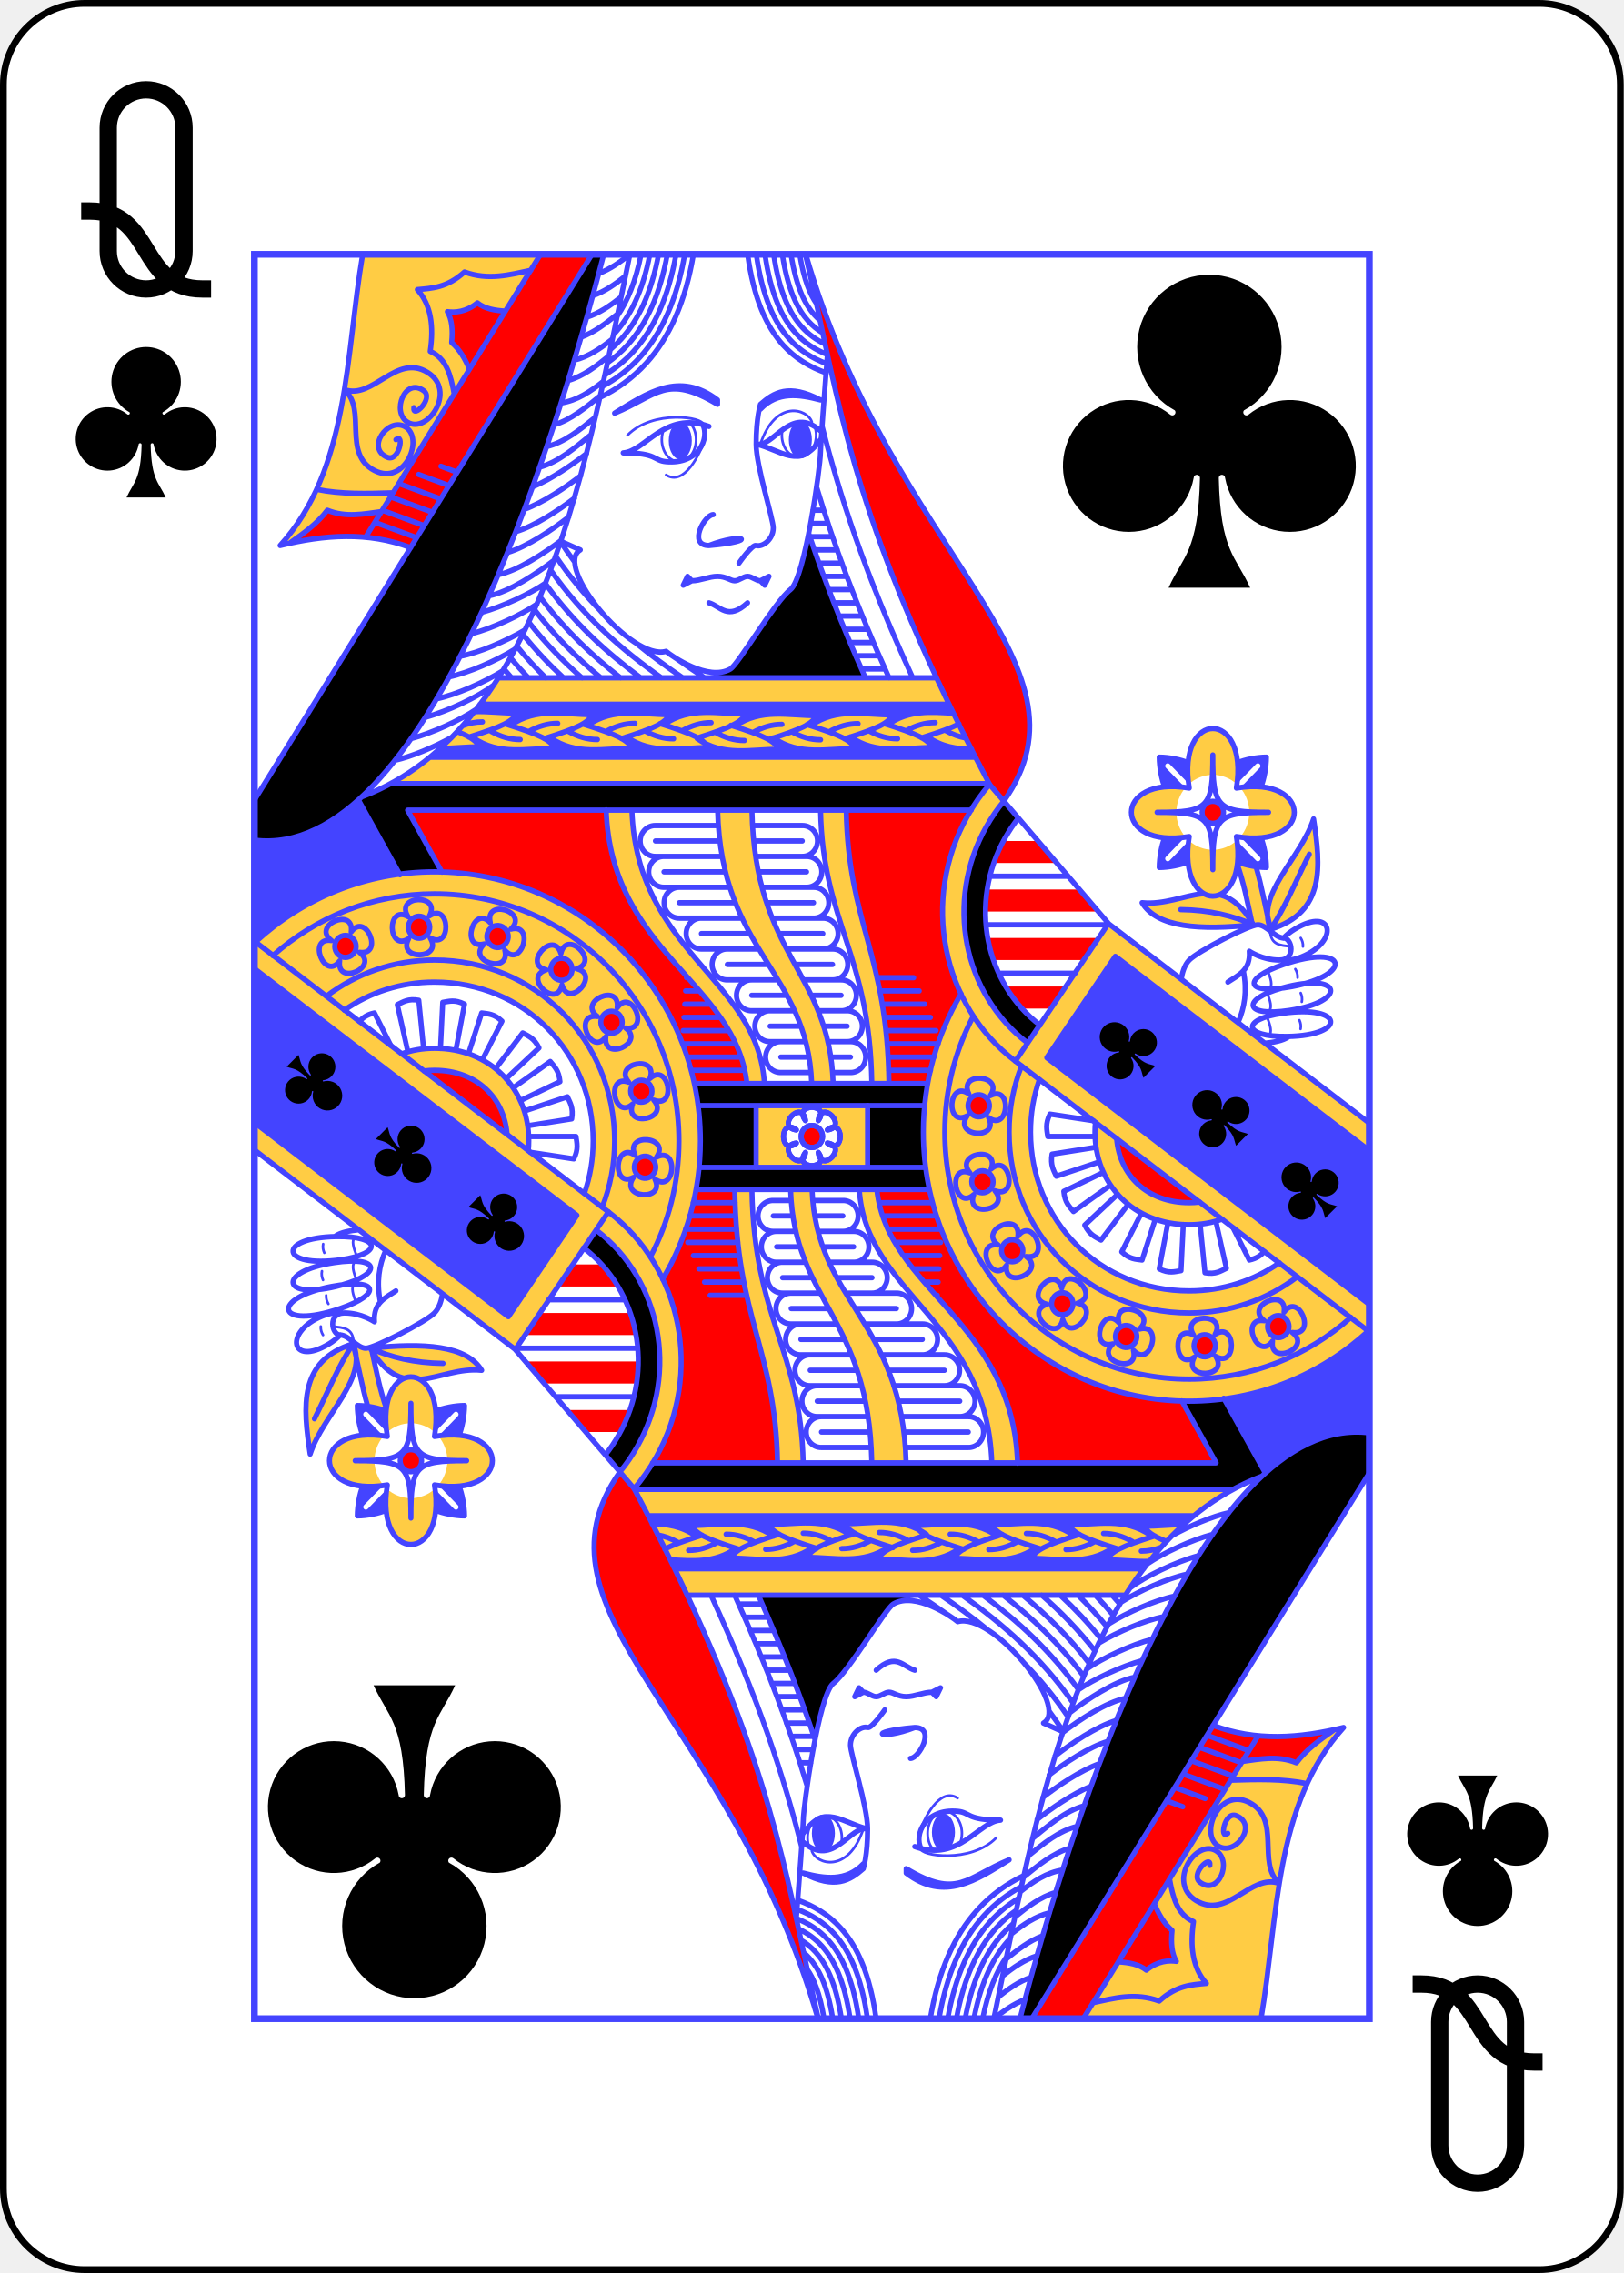
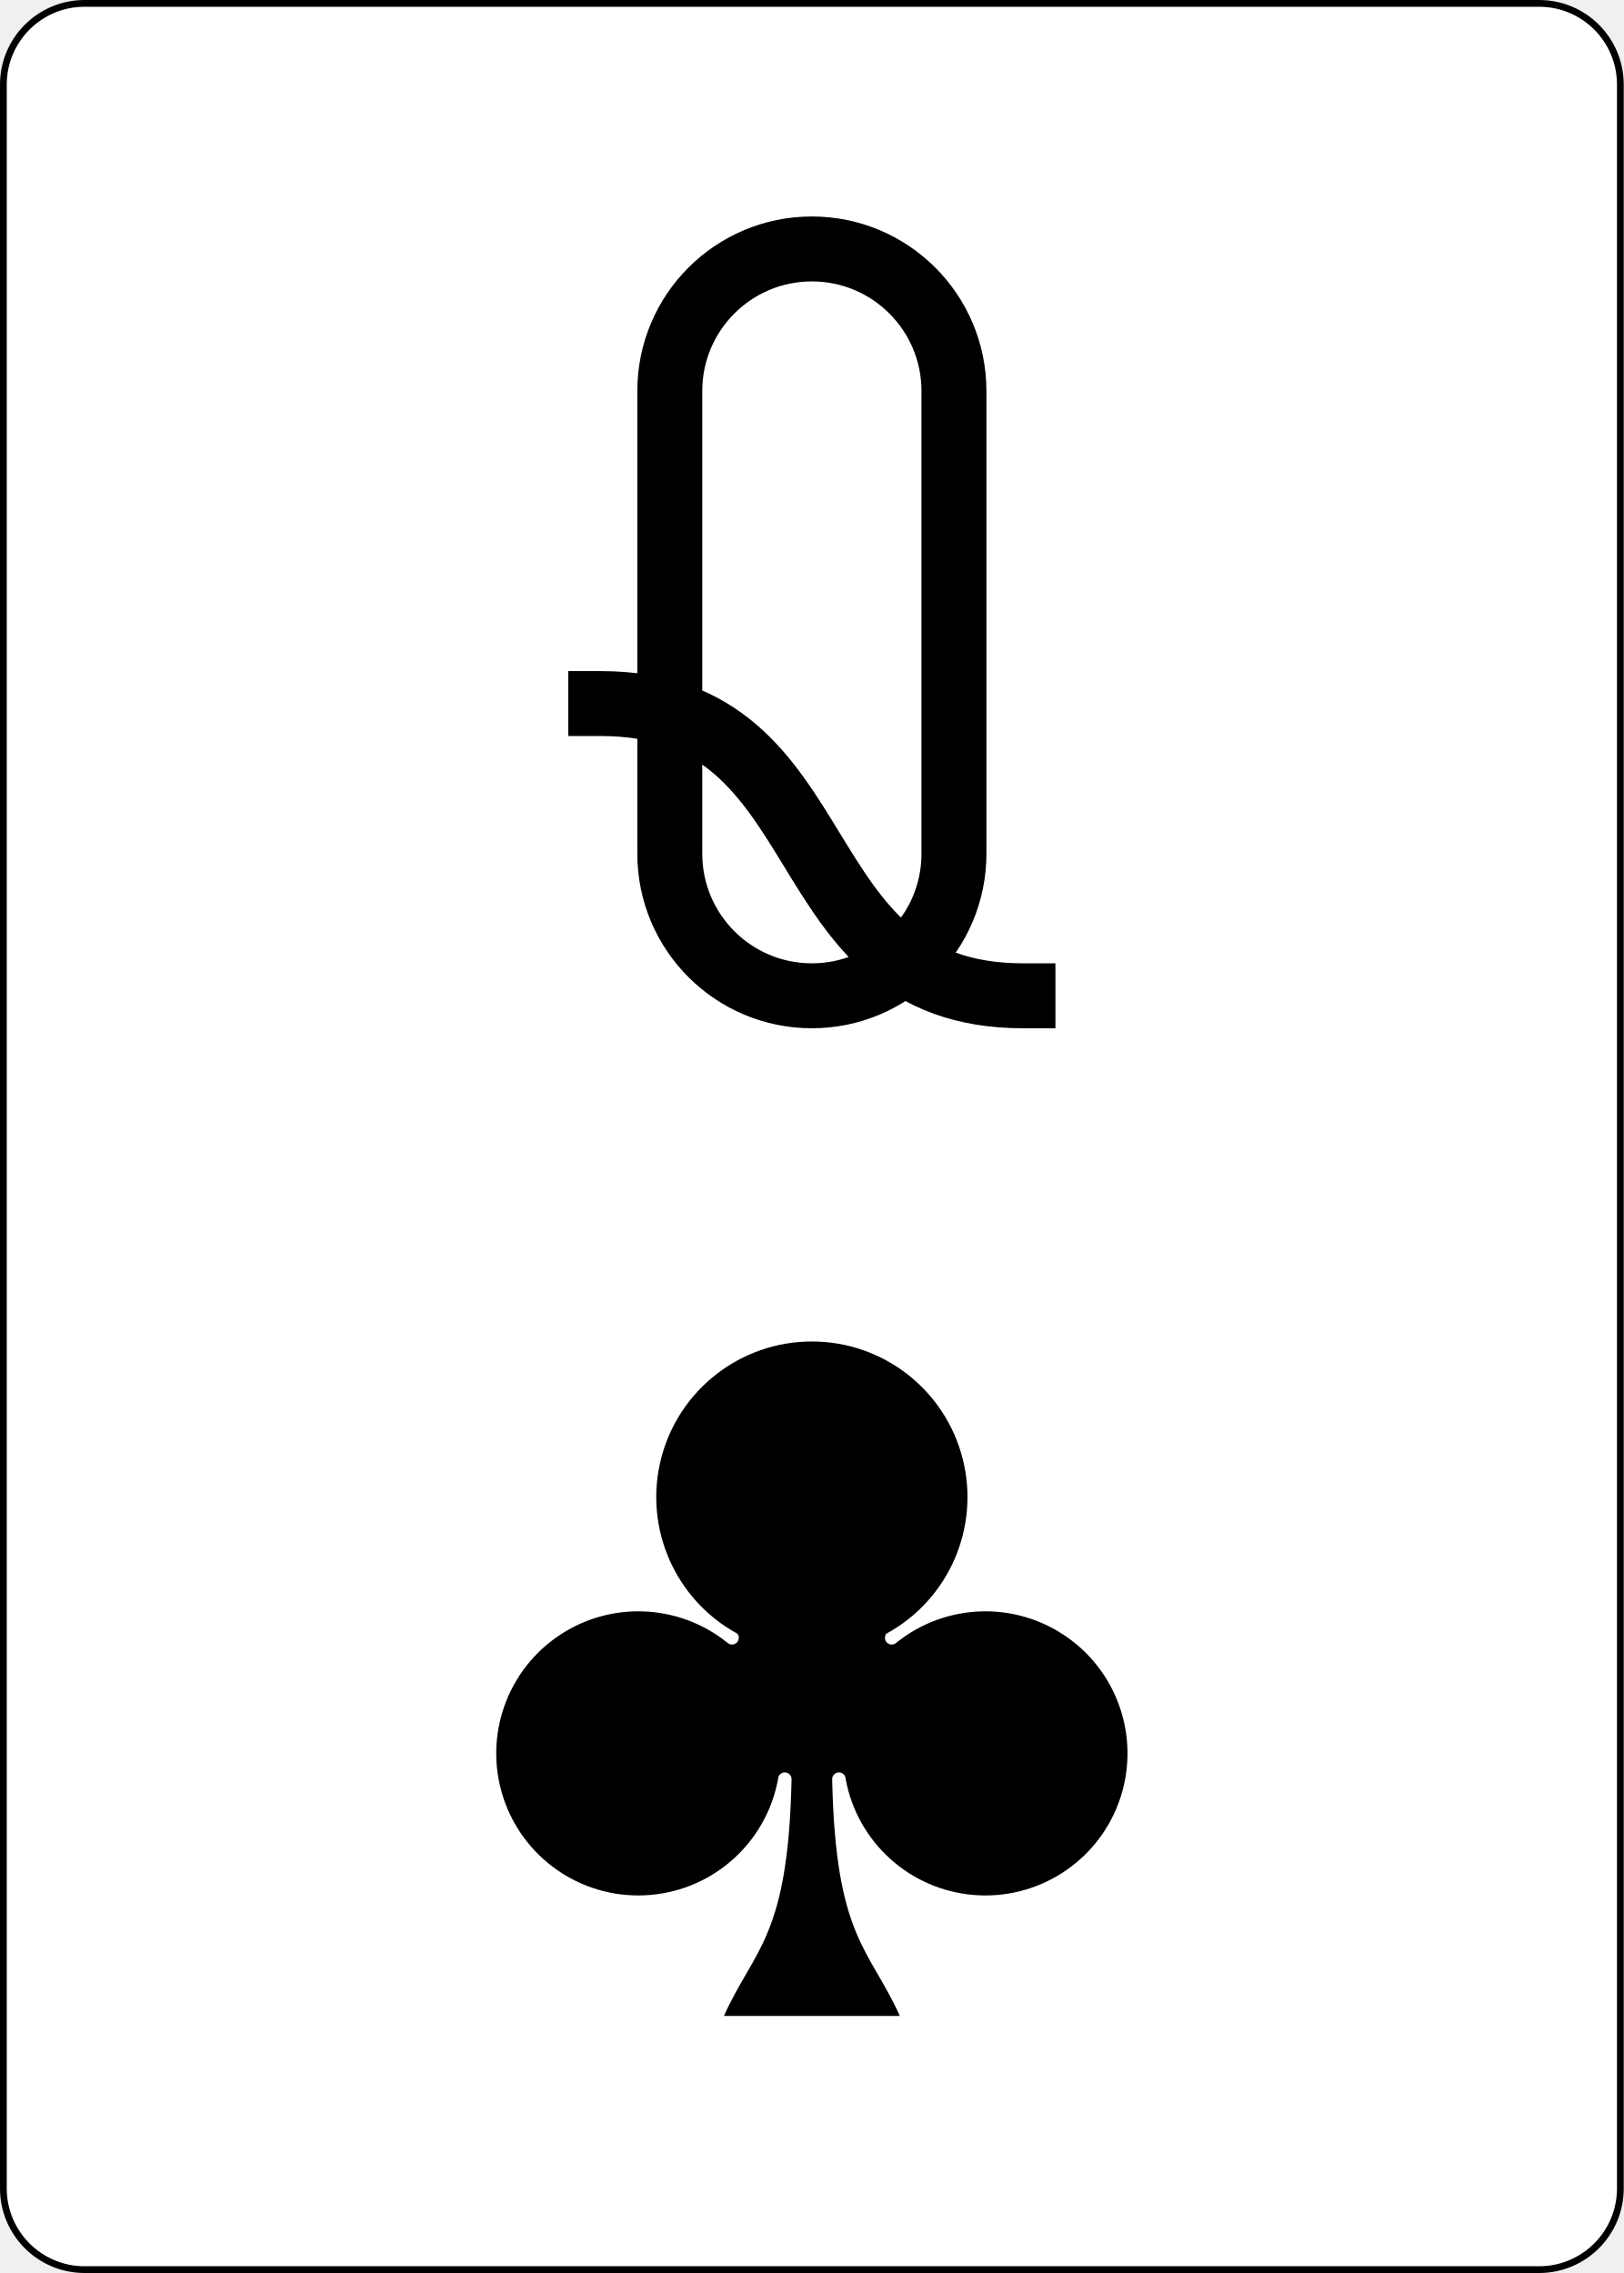
- <svg xmlns="http://www.w3.org/2000/svg" xmlns:xlink="http://www.w3.org/1999/xlink" width="2.5in" height="3.5in" viewBox="-120 -168 240 336" preserveAspectRatio="none" class="card" face="QC">
-   <defs>
-     <rect id="CQX" width="164.8" height="260.8" x="-82.4" y="-130.4" />
-   </defs>
-   <symbol id="CQ" viewBox="-500 -500 1000 1000" preserveAspectRatio="xMinYMid">
+ <svg xmlns="http://www.w3.org/2000/svg" xmlns:xlink="http://www.w3.org/1999/xlink" class="card" face="QC" height="3.5in" preserveAspectRatio="none" viewBox="-120 -168 240 336" width="2.5in">
+   <symbol id="SCQ" viewBox="-600 -600 1200 1200" preserveAspectRatio="xMinYMid">
+     <path d="M30 150C35 385 85 400 130 500L-130 500C-85 400 -35 385 -30 150A10 10 0 0 0 -50 150A210 210 0 1 1 -124 -51A10 10 0 0 0 -110 -65A230 230 0 1 1 110 -65A10 10 0 0 0 124 -51A210 210 0 1 1 50 150A10 10 0 0 0 30 150Z" fill="black" />
+   </symbol>
+   <symbol id="VCQ" viewBox="-500 -500 1000 1000" preserveAspectRatio="xMinYMid">
    <path d="M-260 100C40 100 -40 460 260 460M-175 0L-175 -285A175 175 0 0 1 175 -285L175 285A175 175 0 0 1 -175 285Z" stroke="black" stroke-width="80" stroke-linecap="square" stroke-miterlimit="1.5" fill="none" />
  </symbol>
-   <symbol id="C" viewBox="-600 -600 1200 1200" preserveAspectRatio="xMinYMid">
-     <path d="M30 150C35 385 85 400 130 500L-130 500C-85 400 -35 385 -30 150A10 10 0 0 0 -50 150A210 210 0 1 1 -124 -51A10 10 0 0 0 -110 -65A230 230 0 1 1 110 -65A10 10 0 0 0 124 -51A210 210 0 1 1 50 150A10 10 0 0 0 30 150Z" fill="black" />
-   </symbol>
-   <symbol id="CQ1" preserveAspectRatio="none" viewBox="0 0 1300 2000">
-     <path fill="#FC4" d="M126.244,0C106.112,115.728 110.677,243.292 30,330c33.589,-7.979 66.994,-12.36 99.984,-9.607L333.643,0Zm668.941,480 -510.762,0.117c-33.066,50.77 -73.708,92.457 -125.197,119.68l697.926,0.793C833.69,557.412 813.172,517.224 795.186,480ZM1117.5,537.5c-16.937,0 -33.872,21.077 -28.146,63.227A42.5,42.5 0 0 1 1117.5,590a42.5,42.5 0 0 1 28.148,10.711C1151.368,558.572 1134.435,537.5 1117.5,537.5Zm-260.098,63.127c-9.57,10.815 -18.211,22.757 -25.723,35.768 -37.37,64.728 -37.814,140.449 -7.797,202.08C796.019,884.234 780,937.777 780,995c3e-5,168.447 138.792,305 310,305 80.432,0 153.709,-30.138 208.803,-79.562l-0.691,-0.516 1.889,-2.541v-27.119L923.949,910.625 1003.975,795.947 1300,1015.93V984.779L996.059,758.736 890.791,909.496l-0.447,-0.477 10.658,-15.369c-74.41,-55.386 -96.537,-160.121 -47.672,-244.758 6.038,-10.457 12.883,-20.128 20.404,-28.98zm213.152,2.594c-68.783,-0.54 -63.724,68.144 15.172,57.426A42.5,42.5 0 0 1 1075,632.5a42.5,42.5 0 0 1 10.711,-28.148c-5.397,-0.733 -10.45,-1.094 -15.156,-1.131zm93.891,0c-4.71,0.037 -9.769,0.399 -15.172,1.133A42.5,42.5 0 0 1 1160,632.5a42.5,42.5 0 0 1 -10.711,28.148c78.881,10.706 83.934,-57.967 15.156,-57.428zm-754.277,26.498c5.633,161.815 151.47,195.793 164.084,310.258l20.432,-0.012C587.116,821.021 445.849,791.571 440.176,630.1Zm129.957,0.389c4.041,161.399 104.663,181.69 109.682,309.838l25.025,-0.002C670.491,811.959 583.501,796.177 580.102,630.115Zm119.986,0.182c2.786,128.345 57.357,162.203 59.805,309.395h20.014C737.89,792.492 692.413,758.634 690.092,630.289ZM1235,640c-13.07,39.21 -55.139,75.15 -53.707,109.752 -4.371,-18.951 -8.081,-37.984 -13.525,-55.889l-21.678,-2.061c7.35,20 11.636,41.876 16.582,63.76L1185,765c63.58,-18.951 58.442,-71.175 50,-125zm-89.353,24.273A42.5,42.5 0 0 1 1117.5,675 42.5,42.5 0 0 1 1089.352,664.289c-4.562,33.611 5.292,53.803 18.059,60.605l-1.682,-0.105c-21.832,2.077 -44.951,12.789 -70.728,10.211 17.417,28.272 67.468,31.437 130,25 -12.934,-21.018 -25.869,-30.534 -39.141,-33.959l-0.639,-0.039c13.883,-5.479 25.272,-26.052 20.426,-61.729zM914.785,935.062 1194.93,1143.311C1165.324,1163.298 1129.666,1175 1090,1175c-105.024,0 -185,-80.047 -185,-180 -10e-6,-21.157 3.583,-40.965 10.252,-59.441zm-259.408,29.967 -137.863,0.031C519.107,978.173 520,991.484 520,1005c0,9.856 -0.475,19.602 -1.41,29.609L654.967,1035l0.016,-2.699c-6.289,2.156 -15.595,-0.074 -15.582,-6.711 -7.07,7.097 -22.088,-7.92 -14.99,-14.99 -10.018,0.019 -10.018,-21.218 0,-21.199 -7.097,-7.07 7.92,-22.088 14.99,-14.99 -0.013,-6.768 9.675,-8.967 15.961,-6.59zm325.168,18.986C980.183,987.568 980,991.224 980,995c0,58.883 44.645,105 110,105 13.872,0 26.585,-2.22 38.178,-6.295z" />
-   </symbol>
-   <symbol id="CQ2" preserveAspectRatio="none" viewBox="0 0 1300 2000">
-     <path fill="red" d="M333.65,0l-201,316.523 15.656,-25.008C127.456,294.209 106.739,298.59 85,290 73.403,305.062 57.688,315.967 42.553,326.918 72.359,320.998 101.338,318.041 130.033,320.705l0.182,-0.289c17.627,1.978 34.916,5.695 51.924,12.107L393.639,0Zm308.795,0c34.353,141.479 46.363,258.031 152.867,480 17.86,37.224 38.378,77.411 62.105,121.18l16.316,18.732C988.885,461.534 744.765,342.299 642.922,0ZM260,55c-13.228,10.599 -26.504,11.206 -35,10 5.287,8.604 6.504,20.651 5,35 9.783,8.146 15.717,18.856 20.777,30.15L292.672,64.387C280.597,63.628 268.991,61.928 260,55Zm857.5,565a12.5,12.5 0 0 0 -12.5,12.5 12.5,12.5 0 0 0 12.5,12.5 12.5,12.5 0 0 0 12.5,-12.5 12.5,12.5 0 0 0 -12.5,-12.5zm-707.178,9.859 -231.312,0.189 39.631,70.182c144.491,3.719 264.401,105.003 294.227,239.416l61.385,0.33C561.638,825.512 415.801,791.534 410.322,629.859Zm425.504,0.021 -145.889,0.264c2.476,128.49 47.953,162.348 50.021,309.697l44.734,0.055c7.158,-36.616 20.549,-70.856 39.242,-101.479 -30.081,-61.535 -29.635,-137.281 7.744,-202.023 1.295,-2.242 2.623,-4.454 4.146,-6.514zM873.631,665 861.963,690h74.246l-22.627,-25zm-19.092,55 -2.121,25h131.875l-21.92,-25zm0.707,55 7.07,25h103.945l18.031,-25zm20.859,55 19.092,25h33.941l17.678,-25zm-31.459,122.686a12.5,12.5 0 0 0 -12.555,11.521 12.5,12.5 0 0 0 11.482,13.439 12.5,12.5 0 0 0 13.439,-11.484 12.5,12.5 0 0 0 -11.482,-13.439 12.5,12.5 0 0 0 -0.885,-0.037zM650,987.5A12.5,12.5 0 0 0 637.5,1000 12.5,12.5 0 0 0 650,1012.5 12.5,12.5 0 0 0 662.5,1000 12.5,12.5 0 0 0 650,987.5Zm355.303,14.949c3.417,41.512 35.468,72.551 84.697,72.551 4.177,0 8.193,-0.245 12.059,-0.723zm-156.135,36.377a12.5,12.5 0 0 0 -2.488,0.193 12.5,12.5 0 0 0 -10.094,14.512 12.5,12.5 0 0 0 14.512,10.094 12.5,12.5 0 0 0 10.094,-14.512 12.5,12.5 0 0 0 -12.023,-10.287zm34.365,78.182a12.5,12.5 0 0 0 -4.863,1.008 12.5,12.5 0 0 0 -6.572,16.41 12.5,12.5 0 0 0 16.41,6.574 12.5,12.5 0 0 0 6.572,-16.41 12.5,12.5 0 0 0 -11.547,-7.582zm58.17,60.033a12.5,12.5 0 0 0 -8.887,3.975 12.5,12.5 0 0 0 0.621,17.666 12.5,12.5 0 0 0 17.666,-0.621 12.5,12.5 0 0 0 -0.621,-17.666 12.5,12.5 0 0 0 -8.779,-3.353zm252.178,25.92a12.5,12.5 0 0 0 -4.869,0.975 12.5,12.5 0 0 0 -6.682,16.367 12.5,12.5 0 0 0 16.367,6.682 12.5,12.5 0 0 0 6.68,-16.367 12.5,12.5 0 0 0 -11.496,-7.656zm-177.215,11.217a12.5,12.5 0 0 0 -12.213,8.932 12.5,12.5 0 0 0 8.414,15.547 12.5,12.5 0 0 0 15.547,-8.414 12.5,12.5 0 0 0 -8.414,-15.547 12.5,12.5 0 0 0 -3.334,-0.518zm90.916,10.539a12.5,12.5 0 0 0 -12.078,12.908 12.5,12.5 0 0 0 12.908,12.078 12.5,12.5 0 0 0 12.078,-12.908 12.5,12.5 0 0 0 -12.908,-12.078z" />
-   </symbol>
-   <symbol id="CQ3" preserveAspectRatio="none" viewBox="0 0 1300 2000">
-     <path fill="#44F" d="M636.568,188.838A13.432,21.162 0 0 0 623.135,210 13.432,21.162 0 0 0 636.568,231.162 13.432,21.162 0 0 0 650,210 13.432,21.162 0 0 0 636.568,188.838Zm-140,1.209a13.432,21.162 0 0 0 -13.434,21.162 13.432,21.162 0 0 0 13.434,21.162A13.432,21.162 0 0 0 510,211.209 13.432,21.162 0 0 0 496.568,190.047ZM263.244,509.838c-3.327,4.334 -6.738,8.583 -10.23,12.75l3.877,-4.211c2.037,-0.069 4.076,-0.093 6.117,-0.084 1.932,0.009 3.867,0.053 5.803,0.113 0.733,0.023 1.468,0.057 2.201,0.086 1.135,0.044 2.27,0.087 3.406,0.143 3.839,0.188 7.682,0.421 11.523,0.648 0.697,0.041 1.393,0.081 2.09,0.121 1.316,0.075 2.631,0.142 3.947,0.209 0.766,0.039 1.533,0.079 2.299,0.113 1.255,0.057 2.51,0.098 3.764,0.139 0.775,0.025 1.55,0.058 2.324,0.076 0.202,0.005 0.404,0.008 0.605,0.012 1.666,0.034 3.331,0.054 4.994,0.045 -0.136,0.291 -0.278,0.577 -0.43,0.861 -0.151,0.284 -0.31,0.564 -0.477,0.842 -0.047,0.079 -0.102,0.156 -0.15,0.234 -0.295,0.474 -0.609,0.941 -0.957,1.4 -10e-4,0.002 -0.002,0.004 -0.004,0.006 -0.202,0.266 -0.413,0.529 -0.635,0.791 -0.002,0.003 -0.004,0.005 -0.006,0.008 -0.221,0.261 -0.452,0.522 -0.693,0.779l-0.008,0.008c-0.242,0.258 -0.494,0.513 -0.758,0.768 -0.003,0.003 -0.006,0.007 -0.01,0.01 -0.263,0.254 -0.538,0.506 -0.824,0.758 -0.58,0.51 -1.208,1.015 -1.891,1.52 -0.682,0.504 -1.42,1.007 -2.215,1.51 -0.791,0.501 -1.641,1.002 -2.553,1.506 -0.004,0.002 -0.007,0.005 -0.012,0.008 -0.917,0.507 -1.899,1.016 -2.949,1.531 -1.044,0.512 -2.157,1.031 -3.342,1.557 -0.008,0.003 -0.014,0.008 -0.021,0.012 -5.964,2.643 -13.783,5.481 -24.08,8.812 -4.118,1.332 -8.636,2.745 -13.59,4.254 6.552,3.588 9.914,7.016 11.84,11.121 -3.626,-0.02 -7.258,0.075 -10.895,0.23 -10.908,0.466 -21.849,1.468 -32.73,1.477l11.787,-12.803c-7.981,7.882 -16.348,15.379 -25.139,22.447l635.588,0.326c-1.639,-3.08 -3.222,-6.101 -4.824,-9.143 -0.149,-2.2e-4 -0.298,-0.007 -0.447,-0.008 -0.923,-0.004 -1.847,-0.01 -2.77,-0.029 -0.008,-1.8e-4 -0.017,1.9e-4 -0.025,0 -0.083,-0.002 -0.167,-0.008 -0.25,-0.01 -0.99,-0.023 -1.978,-0.054 -2.967,-0.098 -0.007,-3.1e-4 -0.014,3.2e-4 -0.021,0 -0.181,-0.008 -0.361,-0.023 -0.541,-0.031 -0.849,-0.041 -1.697,-0.086 -2.545,-0.145 -14.05,-0.963 -27.956,-4.376 -41.523,-13.574l0.713,0.193c-0.313,-0.211 -0.627,-0.404 -0.939,-0.621 -2.219,0.209 -4.308,0.837 -6.473,1.496 6.554,3.588 9.906,7.015 11.832,11.121 -31.867,-0.177 -64.258,8.599 -94.926,-12.055 -2.161,0.675 -4.421,1.369 -6.775,2.086 6.556,3.589 9.91,7.017 11.836,11.123 -31.866,-0.177 -64.258,8.599 -94.926,-12.053 -1.845,0.574 -3.722,1.156 -5.705,1.76 6.556,3.589 9.908,7.015 11.834,11.121 -28.75,-0.16 -57.927,6.962 -85.881,-6.809 1.44,1.546 2.5,3.151 3.309,4.875 -31.866,-0.177 -64.258,8.599 -94.926,-12.053 -1.845,0.574 -3.722,1.154 -5.705,1.758 6.556,3.589 9.908,7.017 11.834,11.123 -31.939,-0.177 -64.403,8.645 -95.133,-12.188l20.211,-7.74c-7.126,2.594 -15.911,5.453 -26.912,8.805 6.556,3.589 9.908,7.017 11.834,11.123 -31.939,-0.177 -64.403,8.645 -95.133,-12.188l39.309,-15.055c2.696,0.821 5.239,1.607 7.684,2.373l-3.229,-1.236c30.729,-20.833 63.196,-12.01 95.135,-12.188 -2.698,5.752 -8.197,10.172 -21.393,15.57l11.803,-4.52c2.696,0.821 5.24,1.607 7.684,2.373l-3.229,-1.236c30.729,-20.833 63.196,-12.01 95.135,-12.188 -1.783,3.801 -4.826,7.02 -10.461,10.324 2.57,0.783 5.012,1.538 7.352,2.271l-3.229,-1.236c16.325,-11.067 33.14,-13.766 50.105,-13.891 14.97,-0.11 30.056,1.784 45.027,1.701 -2.304,4.912 -6.685,8.856 -16.117,13.264 2.37,0.724 4.649,1.429 6.82,2.109L560,535c30.729,-20.833 63.194,-12.01 95.133,-12.188 -1.783,3.801 -4.825,7.02 -10.461,10.324 2.575,0.785 5.02,1.541 7.363,2.275l-3.238,-1.24c30.729,-20.833 63.194,-12.01 95.133,-12.188 -1.708,3.641 -4.565,6.749 -9.754,9.908l0.031,-0.012c2.706,0.824 5.258,1.614 7.711,2.383l-3.256,-1.248c0.942,-0.638 1.887,-1.238 2.832,-1.822 0.297,-0.184 0.595,-0.363 0.893,-0.541 0.71,-0.426 1.421,-0.836 2.133,-1.232 0.272,-0.151 0.543,-0.308 0.814,-0.455 0.933,-0.505 1.867,-0.988 2.803,-1.445 0.22,-0.108 0.442,-0.205 0.662,-0.311 0.756,-0.36 1.512,-0.707 2.27,-1.037 0.306,-0.133 0.612,-0.264 0.918,-0.393 0.746,-0.314 1.494,-0.615 2.242,-0.902 0.228,-0.087 0.456,-0.181 0.684,-0.266 0.947,-0.353 1.894,-0.682 2.844,-0.994 0.271,-0.089 0.542,-0.172 0.812,-0.258 0.731,-0.231 1.463,-0.452 2.195,-0.66 0.284,-0.081 0.568,-0.163 0.852,-0.24 0.944,-0.258 1.889,-0.504 2.836,-0.727 0.051,-0.012 0.103,-0.023 0.154,-0.035 0.95,-0.221 1.9,-0.421 2.852,-0.609 0.288,-0.057 0.577,-0.11 0.865,-0.164 0.765,-0.143 1.529,-0.277 2.295,-0.4 0.232,-0.037 0.463,-0.078 0.695,-0.113 0.978,-0.15 1.956,-0.286 2.936,-0.406 0.193,-0.024 0.386,-0.042 0.578,-0.065 0.803,-0.094 1.606,-0.18 2.41,-0.256 0.301,-0.028 0.603,-0.056 0.904,-0.082 0.783,-0.067 1.566,-0.126 2.35,-0.178 0.215,-0.014 0.43,-0.032 0.645,-0.045 0.178,-0.011 0.356,-0.015 0.533,-0.025 1.253,-0.071 2.507,-0.122 3.762,-0.158 0.439,-0.013 0.877,-0.025 1.316,-0.033 1.387,-0.028 2.773,-0.044 4.162,-0.037 1.87,0.009 3.742,0.051 5.615,0.109 0.575,0.018 1.15,0.041 1.725,0.062 1.305,0.049 2.61,0.102 3.916,0.166 0.592,0.029 1.184,0.059 1.775,0.09 3.714,0.195 7.429,0.425 11.145,0.641 -1.715,-3.415 -3.435,-6.836 -5.105,-10.203zm261.742,35.729c-2.548,0.801 -5.198,1.622 -8.023,2.482 0.215,0.118 0.411,0.236 0.619,0.354zM1055,570c0,11.187 2.782,25.153 6.269,33.605 6.978,-0.644 14.9,-0.489 23.76,0.666l-22.15,-22.15c-1.932,-1.877 -0.604,-5.152 2.09,-5.152 0.811,5e-5 1.587,0.328 2.152,0.91l22.15,22.15c-1.155,-8.859 -1.31,-16.782 -0.666,-23.76C1080.153,572.782 1066.187,570 1055,570Zm125,0c-11.187,0 -25.153,2.782 -33.605,6.27 0.644,6.981 0.49,14.907 -0.666,23.771l22.162,-22.162c0.565,-0.582 1.341,-0.91 2.152,-0.91 2.694,7e-4 4.022,3.275 2.09,5.152l-22.148,22.148c8.854,-1.153 16.772,-1.307 23.746,-0.664C1177.218,595.153 1180,581.187 1180,570ZM121.359,618.908C83.231,651.688 42.699,669.219 0,664.049v108.76l1.197,6.754C46.845,738.612 104.977,710.901 169.535,702.959Zm963.682,41.82c-8.864,1.156 -16.791,1.31 -23.771,0.666C1057.782,669.847 1055,683.813 1055,695c11.187,0 25.153,-2.782 33.605,-6.27 -0.643,-6.974 -0.489,-14.892 0.664,-23.746l-22.137,22.137c-2.828,2.945 -7.187,-1.415 -4.242,-4.242zm64.93,0 22.15,22.15c2.945,2.828 -1.415,7.187 -4.242,4.242l-22.15,-22.15c1.155,8.859 1.31,16.782 0.666,23.76 8.453,3.488 22.419,6.27 33.605,6.27 0,-11.187 -2.782,-25.153 -6.269,-33.605 -6.978,0.644 -14.9,0.489 -23.76,-0.666zM1003.975,795.947 923.949,910.625 1300,1190.262v-174.332z" />
-   </symbol>
-   <symbol id="CQ4" preserveAspectRatio="none" viewBox="0 0 1300 2000">
-     <path fill="black" d="M393.637,0 0,618.572v45.486C197.241,687.924 347.448,226.477 407.35,0ZM646.217,316.484C639.936,347.246 632.342,374.565 625,380c-17.901,13.25 -60.727,84.764 -70,90 -5.433,3.068 -11.62,4.193 -18.062,4.008L538.178,480 711.879,479.9C684.228,418.674 662.996,364.858 646.217,316.484ZM158.996,599.918c-10.551,5.538 -21.688,10.518 -33.309,14.807l-4.01,4.463 47.604,83.805C182.286,700.909 196.035,700 210,700c2.949,0 5.888,0.041 8.793,0.234l-39.783,-70.186 656.879,-0.268c6.402,-10.604 13.643,-20.259 21.256,-29.467zm714.738,19.994c-7.522,8.852 -14.367,18.523 -20.404,28.98 -48.865,84.637 -26.738,189.372 47.672,244.758l15.146,-19.732c-64.205,-47.79 -83.715,-138.13 -40.949,-212.203 4.713,-8.163 9.972,-15.753 15.701,-22.768zM512.967,939.855C517.543,960.745 520,982.591 520,1005c0,9.936 -0.483,19.761 -1.422,29.727l66.41,0.273 -0.205,-70 196.674,-0.076c0.87,-8.408 2.041,-16.642 3.201,-24.844z" />
-   </symbol>
-   <symbol id="CQ5" preserveAspectRatio="none" viewBox="0 0 1300 2000">
-     <path stroke="#44F" stroke-linecap="round" stroke-linejoin="round" stroke-width="6" fill="none" d="M1300,984.779 996.277,759.002M1.196,779.562C56.29,730.138 129.568,700 210,700c171.208,0 310,136.553 310,305 10e-6,57.291 -16.055,110.892 -43.98,156.687M1.931,780.02l410.831,305.396M513.054,940h271.265M1300,1190.265 923.935,910.712M995.839,758.469 887.238,914.584M1003.748,795.85l-79.783,114.688M857.199,600.859 995.817,758.501M886.75,914.2C801.788,851.428 776.521,731.931 831.679,636.394c7.512,-13.01 16.154,-24.951 25.724,-35.766M901.002,893.651c-74.41,-55.386 -96.537,-160.121 -47.672,-244.758 6.038,-10.457 12.883,-20.13 20.404,-28.982M1004.2,796.043l295.8,219.887M916.148,873.919C851.943,826.128 832.433,735.788 875.199,661.715c4.713,-8.163 9.972,-15.754 15.701,-22.768M995.058,760H853.114M948.905,705H857.469M957.032,815H867.918M856.888,600H158.867M840.923,570H204.844M810,510H262.997M795.06,480H284.483M642.495,0.159C676.821,141.573 688.844,258.107 795.312,480c17.86,37.224 38.379,77.412 62.106,121.181M835.988,630H179.392M690.092,630.29c2.322,128.345 47.798,162.203 49.837,309.394M660.11,630.29c2.786,128.345 57.357,162.203 59.805,309.394M580.102,630.115c3.399,166.062 90.388,181.846 94.73,309.83M540.125,630.107c4.041,161.399 104.662,181.691 109.681,309.838M440.176,630.1c5.673,161.472 146.941,190.921 154.509,309.865M410.168,629.718c5.633,161.815 151.469,195.793 164.083,310.257M517.652,965H781.417M509.15,925l62.516,-10e-6M504.582,910l62.916,1e-5M499.133,895l62.156,1e-5M499.838,880 553.158,880M500.807,865 543.344,865M501.773,850l30.053,-10e-6M502.742,835l16.242,2e-5M739.443,925h48.93M738.811,910h53.465M737.709,895 797.117,895M736.215,880H794.783M734.383,865h53.879M732.031,850h49.707M729.197,835H775.217M725.963,820h42.732M503.709,820l1.689,1e-5M1278.483,1205.026C1228.267,1248.565 1162.43,1275 1090,1275 932.085,1275 805,1149.714 805,995c-10e-6,-47.532 11.992,-92.13 33.2,-131.287M1215.934,1159.081C1180.985,1184.775 1137.859,1200 1090,1200c-118.247,0 -210,-91.356 -210,-205 -10e-6,-26.728 5.074,-51.778 14.401,-74.884M1102.059,1074.276c-3.866,0.477 -7.882,0.724 -12.059,0.724 -49.229,0 -81.28,-31.039 -84.697,-72.551M1128.178,1093.705C1116.585,1097.779 1103.872,1100 1090,1100c-65.355,0 -110,-46.117 -110,-105 0,-3.776 0.184,-7.432 0.545,-10.984M1195.088,1143.205C1165.452,1163.257 1129.736,1175 1090,1175c-105.024,0 -185,-80.047 -185,-180 -10e-6,-21.157 3.582,-40.966 10.251,-59.442M657.5,981.893c3.536,-24.749 35.355,7.071 10.607,10.607 20,-15 20,30 0,15 24.749,3.535 -7.071,35.355 -10.607,10.607 15,20 -30,20 -15,0 -3.536,24.749 -35.355,-7.071 -10.607,-10.607 -20,15 -20,-30 0,-15 -24.749,-3.535 7.071,-35.355 10.607,-10.607 -15,-20 30,-20 15,0v0M662.5,1000A12.5,12.5 0 0 1 650,1012.5 12.5,12.5 0 0 1 637.5,1000 12.5,12.5 0 0 1 650,987.5 12.5,12.5 0 0 1 662.5,1000v0M585,965v70M218.769,700.347 178.628,630.099M169.752,703.316 121.678,619.187M393.636,-1.6083941e-4 -3.6588575e-4,618.572M182.285,332.461C132.42,314.002 81.424,317.784 30,330 110.68,243.29 106.097,115.712 126.231,-0.019M333.636,-1.381201e-4 129.949,320.081M407.504,-0.495C347.657,225.87 197.332,687.942 0.002,664.067M437.92,-0.377C389.737,223.713 339.24,535.909 125.687,614.725M140.371,303.704l48.889,17.46M149.074,290.027l48.888,17.46M158.703,274.894l48.889,17.46M168.334,259.762l48.889,17.46M191.5,249.464l35.351,12.625M217.5,240.178l18.981,6.779M41.885,326.784C57.688,315.967 73.403,305.062 85,290c21.739,8.59 42.457,4.21 63.307,1.516M72.987,266.426c27.732,5.564 57.993,4.792 88.322,3.845M105.351,153.767C131.238,176.184 102.29,226.145 140,245c36.056,18.028 59.083,-37.958 35,-50 -20,-10 -45,25 -20,35 14.131,5.652 20.131,-28.64 10,-20M105.154,153.345c33.418,11.492 60.155,-41.413 96.812,-19.505 34.602,20.681 -0.183,70.226 -23.296,56.412 -19.194,-11.472 -3.156,-51.381 18.729,-35.696 12.371,8.866 -13.299,32.383 -11.472,19.194M232.953,158.421C229.172,137.653 224.093,117.97 205,110c4.185,-27.894 1.423,-52.339 -15,-70 17.356,-1.619 34.466,-1.969 55,-20 27.97,9.931 52.531,3.199 77.423,-1.913M250.778,130.151C245.718,118.856 239.783,108.146 230,100c1.504,-14.349 0.287,-26.396 -5,-35 8.496,1.206 21.772,0.599 35,-10 8.991,6.928 20.596,8.627 32.671,9.386M394.495,46.885c13.934,-4.563 26.21,-13.093 38.203,-22.3M387.56,71.24C402.284,66.86 415.129,57.983 427.663,48.362M380.892,93.913c15.639,-5.459 29.216,-15.853 42.72,-26.421M372.922,119.952c16.641,-3.748 30.812,-13.406 44.601,-23.982M365.915,142.958c17.686,-4.808 32.63,-16.179 47.473,-27.792M357.527,168.441c18.785,-2.66 34.356,-13.013 49.436,-24.542M349.336,193.211c19.367,-5.353 37.923,-20.228 54.055,-33.012M340.81,217.826c20.312,-4.34 39.847,-19.82 56.77,-33.234M332.495,241.19c21.753,-5.309 42.553,-23.03 60.13,-36.835M324.415,263.521c21.962,-8.66 47.288,-25.829 63.013,-37.795M314.768,288.99c22.178,-7.638 48.957,-25.451 65.936,-38.211M304.756,314.31c22.09,-6.185 50.266,-24.471 68.662,-38.076M295.016,337.987c23.379,-6.632 53.476,-26.685 71.603,-40.397M284.235,363.121c22.643,-4.32 53.991,-24.473 73.969,-39.228M273.576,386.992c23.431,-4.181 56.539,-25.801 76.566,-40.791M264.803,405.875c24.057,-6.308 56.528,-20.98 74.839,-33.277M252.972,430.092c24.159,-6.009 57.732,-21.062 76.538,-33.656M239.792,455.583c21.064,-3.607 53.839,-17.136 75.832,-29.886M226.997,478.928c22.278,-4.36 55.94,-18.663 77.112,-31.55M212.379,503.852c22.427,-4.477 56.123,-18.85 77.147,-31.73M199.124,524.801c26.144,-6.728 62.615,-23.588 79.85,-36.518M182.562,548.944c24.044,-5.904 57.633,-20.912 76.609,-33.531M163.805,573.558c19.156,-4.09 45.851,-14.943 66.056,-25.885M661.877,194.546c20.526,78.558 49.889,167.389 105.543,285.038M668.153,113.288C665.264,149.955 660,217.745 660,225c0,15 -18.164,142.538 -35,155 -17.901,13.25 -60.727,84.764 -70,90 -25.806,14.571 -68.619,-14.676 -75,-20 -40.525,11.388 -131.542,-97.081 -100,-115l-23.233,-9.957M655.865,264.818c19.063,61.807 45.052,131.477 84.196,215.326M646.267,316.049c16.729,48.809 37.961,102.625 66.08,163.751M735.424,470H707.98M728.566,455 701.295,455M721.896,440H694.609M715.338,425 688.229,425M708.979,410 681.984,410M702.721,395 675.74,395M696.697,380H669.891M690.744,365 664.092,365M685.219,350H658.398M679.719,335H653.039M674.219,320H647.68M669.021,305 649.015,305M663.856,290H651.067M403.081,403.569C384.659,385.28 367.245,364.973 351.203,341.917M499.647,480.085C480.8,467.686 462.295,454.602 444.405,440.286M474.764,480.089C427.465,447.622 382.831,409.814 345.322,357.736M450.501,480.066C410.107,450.979 372.044,417.225 339.195,373.028M427.075,480.151C393.178,454.454 361.2,424.911 332.919,387.965M404.064,480.012C376.394,457.835 350.201,432.699 326.497,402.577M382.141,480.187C360.128,461.526 339.177,440.738 319.823,416.75M360.497,480.02c-16.625,-14.96 -32.567,-31.29 -47.58,-49.479M339.916,480.219C328.144,468.99 316.755,456.994 305.841,444.047M319.538,480.013C312.35,472.723 305.322,465.114 298.475,457.142M299.983,480.027c-3.088,-3.326 -6.143,-6.717 -9.163,-10.178M373.426,348.627c-5.559,-7.233 -10.976,-14.751 -16.237,-22.58M525,480c-11.007,-6.987 -21.924,-14.154 -32.698,-21.608M400,550c-11.508,0.084 -22.758,-3.17 -33.797,-9.171M344.866,547.812C375.596,568.645 408.061,559.823 440,560c-4.364,-9.305 -15.999,-15.118 -55.824,-27.242M443.765,531.706c-11.508,-0.084 -22.758,3.17 -33.797,9.171M388.631,533.894c30.729,-20.833 63.195,-12.011 95.134,-12.188 -4.364,9.305 -15.999,15.118 -55.824,27.242M488.797,549.171C477.289,549.256 466.039,546.001 455,540M433.663,546.983c30.729,20.833 63.195,12.011 95.134,12.188 -4.364,-9.305 -15.999,-15.118 -55.824,-27.242M532.562,530.878c-11.508,-0.084 -22.758,3.17 -33.797,9.171M477.428,533.065c30.729,-20.833 63.195,-12.011 95.134,-12.188 -4.364,9.305 -15.999,15.118 -55.824,27.242M571.369,551.106c-11.508,0.084 -22.758,-3.17 -33.797,-9.171M516.235,548.918c30.729,20.833 63.195,12.011 95.134,12.188 -4.364,-9.305 -15.999,-15.118 -55.824,-27.242M615.134,532.812c-11.508,-0.084 -22.758,3.17 -33.797,9.171M560,535c30.729,-20.833 63.195,-12.011 95.134,-12.188 -4.364,9.305 -15.999,15.118 -55.824,27.242M660.165,550.277c-11.508,0.084 -22.758,-3.17 -33.797,-9.171M605.032,548.089c30.729,20.833 63.195,12.011 95.134,12.188 -4.364,-9.305 -15.999,-15.118 -55.824,-27.242M703.93,531.983c-11.508,-0.084 -22.758,3.17 -33.797,9.171M648.797,534.171c30.729,-20.833 63.195,-12.011 95.134,-12.188 -4.364,9.305 -15.999,15.118 -55.824,27.242M750.032,549.122c-11.508,0.084 -22.758,-3.17 -33.797,-9.171M694.898,546.935c30.729,20.833 63.195,12.011 95.134,12.188 -4.364,-9.305 -15.999,-15.118 -55.824,-27.242M793.797,530.829C782.289,530.744 771.039,533.999 760,540M738.663,533.017c24.743,-16.774 50.612,-14.322 76.425,-12.823M821.53,532.19c-8.333,4.473 -21.699,9.226 -43.558,15.881M310,550c-11.508,0.084 -22.758,-3.17 -33.797,-9.171M254.866,547.812c30.729,20.833 63.195,12.011 95.134,12.188 -4.364,-9.305 -15.999,-15.118 -55.824,-27.242M353.765,531.706c-11.508,-0.084 -22.758,3.17 -33.797,9.171M298.631,533.894c30.729,-20.833 63.195,-12.011 95.134,-12.188 -4.364,9.305 -15.999,15.118 -55.824,27.242M256.89,518.377c16.295,-0.549 32.754,1.711 49.075,1.62 -4.364,9.305 -15.999,15.118 -55.824,27.242M265.966,529.997c-7.813,-0.057 -15.508,1.425 -23.098,4.26M218.576,559.997c14.509,-0.011 29.121,-1.787 43.624,-1.706 -2.955,-6.301 -9.244,-11 -25.362,-17.143M829.563,548.283c-7.888,-1.319 -15.66,-4.163 -23.328,-8.332M784.898,546.935c16.734,11.345 33.983,13.895 51.381,13.894M981.427,1012.159 930,1020c-2.197,12.537 1.914,18.211 5,25l50.346,-16.208M990.046,1040.577l-46.358,21.575c1.13,12.678 6.571,17.092 11.312,22.848l43.329,-29.894M1006.604,1065.375l-38.486,35.021c5.78,11.339 12.476,13.403 19.023,16.974l31.678,-40.556M1034.28,1086.789l-23.009,43.889c9.355,8.631 16.351,8.244 23.73,9.322l15.424,-46.379M1065.125,1097.582 1055,1150c11.46,5.538 18.041,3.134 25.415,2.02l2.627,-52.328M1102.68,1099.282l5.642,55.094c12.536,2.204 18.212,-1.903 25.003,-4.985l-12.301,-53.516M978.19,982.094l-50.64,-7.461C921.774,985.975 924.04,992.604 925,1000h55.238M857.014,966.163a12.5,12.5 0 0 1 -13.44,11.484 12.5,12.5 0 0 1 -11.484,-13.44 12.5,12.5 0 0 1 13.44,-11.484 12.5,12.5 0 0 1 11.484,13.44v0M831.113,976.668c-26.097,12.998 -21.794,-41.833 1.956,-24.923 -12.998,-26.097 41.833,-21.794 24.923,1.956 26.097,-12.998 21.794,41.833 -1.956,24.923 12.998,26.097 -41.833,21.794 -24.923,-1.956v0M861.192,1049.113a12.5,12.5 0 0 1 -10.094,14.513 12.5,12.5 0 0 1 -14.513,-10.094 12.5,12.5 0 0 1 10.094,-14.513 12.5,12.5 0 0 1 14.513,10.094v0M838.795,1065.835c-21.955,19.183 -31.676,-34.951 -4.419,-24.606 -19.183,-21.955 34.951,-31.676 24.606,-4.419 21.955,-19.183 31.676,34.951 4.419,24.606 19.183,21.955 -34.951,31.676 -24.606,4.419v0M895.081,1124.589a12.5,12.5 0 0 1 -6.573,16.41 12.5,12.5 0 0 1 -16.41,-6.573 12.5,12.5 0 0 1 6.573,-16.41 12.5,12.5 0 0 1 16.41,6.573v0M877.016,1145.918c-17.081,23.627 -38.723,-26.936 -9.837,-22.983 -23.627,-17.081 26.936,-38.723 22.983,-9.837 17.081,-23.627 38.723,26.936 9.837,22.983 23.627,17.081 -26.936,38.723 -22.983,9.837v0M950.483,1180.394a12.5,12.5 0 0 1 0.621,17.667 12.5,12.5 0 0 1 -17.667,0.621 12.5,12.5 0 0 1 -0.621,-17.667 12.5,12.5 0 0 1 17.667,-0.621v0M942.581,1207.205c-6.074,28.515 -46.306,-8.986 -18.287,-17.046 -28.515,-6.074 8.986,-46.306 17.046,-18.287 6.074,-28.515 46.306,8.986 18.287,17.046 28.515,6.074 -8.986,46.306 -17.046,18.287v0M1020,1214.696a12.5,12.5 0 0 1 8.413,15.547 12.5,12.5 0 0 1 -15.547,8.414 12.5,12.5 0 0 1 -8.413,-15.547 12.5,12.5 0 0 1 15.547,-8.414v0M1024.847,1242.223c7.243,28.241 -45.471,12.547 -23.961,-7.133 -28.241,7.243 -12.547,-45.471 7.133,-23.961 -7.243,-28.241 45.471,-12.547 23.961,7.133 28.241,-7.243 12.547,45.471 -7.133,23.961v0M1107.582,1224.717a12.5,12.5 0 0 1 12.909,12.078 12.5,12.5 0 0 1 -12.078,12.909 12.5,12.5 0 0 1 -12.909,-12.078 12.5,12.5 0 0 1 12.078,-12.909v0M1120.906,1249.287c15.823,24.488 -39.147,26.316 -24.986,0.831 -24.488,15.823 -26.316,-39.147 -0.831,-24.986 -15.823,-24.488 39.147,-26.316 24.986,-0.831 24.488,-15.823 26.316,39.147 0.831,24.986v0M1189.011,1203.936a12.5,12.5 0 0 1 16.366,6.681 12.5,12.5 0 0 1 -6.681,16.367 12.5,12.5 0 0 1 -16.366,-6.681 12.5,12.5 0 0 1 6.681,-16.367v0M1210.221,1222.141c23.514,17.236 -27.19,38.545 -23.048,9.686 -17.236,23.514 -38.545,-27.19 -9.686,-23.048 -23.514,-17.236 27.19,-38.545 23.048,-9.686 17.236,-23.514 38.544,27.191 9.686,23.048v0M1141.176,1103.578 1160,1140c9.205,-1.875 13.674,-5.58 17.47,-9.545M642.958,0.142C744.826,342.337 988.87,461.555 873.734,619.912M1090,605c-15,-90 70,-90 55,0 90,-15 90,70 0,55 15,90 -70,90 -55,0 -90,15 -90,-70 0,-55v0M1117.5,567.5c0,60 5,65 65,65 -60,0 -65,5 -65,65 0,-60 -5,-65 -65,-65 60,0 65,-5 65,-65v0M1130,632.5a12.5,12.5 0 0 1 -12.5,12.5 12.5,12.5 0 0 1 -12.5,-12.5 12.5,12.5 0 0 1 12.5,-12.5 12.5,12.5 0 0 1 12.5,12.5v0M1061.282,603.639C1057.788,595.19 1055,581.201 1055,570c11.201,0 25.19,2.788 33.639,6.282M1146.361,576.282C1154.81,572.788 1168.799,570 1180,570c0,11.201 -2.788,25.19 -6.282,33.639M1061.282,661.361C1057.788,669.81 1055,683.799 1055,695c11.201,0 25.19,-2.788 33.639,-6.282M1146.361,688.718C1154.81,692.212 1168.799,695 1180,695c0,-11.201 -2.788,-25.19 -6.282,-33.639M1080.719,821.783c1.01,-6.686 3.439,-15.941 9.281,-21.783 10,-10 70,-40 80,-40 10,0 20,15 30,15 10,0 15,25 -5,25 -20,0 -35,-10 -35,-10 1.742,21.621 -12.85,27.104 -25,35M1153.114,812.229c4.683,23.139 1.313,41.743 -5.947,58.157M1200,805c75,-25 81.847,11.93 10,25 -54.999,10.005 -59.523,-8.492 -10,-25v0M1198.2,831.716c70.636,-18.931 77.553,15.292 8.552,25.39 -52.822,7.73 -56.804,-12.458 -8.552,-25.39v0M1199.296,860.311c71.881,-9.683 74.714,25.171 5.475,26.3 -53.004,0.864 -54.578,-19.685 -5.475,-26.3v0M1199.897,775.225c3.316,-3.587 7.774,-7.17 13.406,-10.444 45.029,-26.181 52.141,14.277 7.592,31.666 -9.145,3.569 -16.142,4.234 -20.894,2.949M1185,765c-18.207,-39.306 35,-80 50,-125 8.442,53.825 13.58,106.049 -50,125v0M1185,765c17.822,-26.387 30.237,-56.503 45,-85M1125.86,726.041c13.272,3.425 26.206,12.941 39.14,33.959 -62.532,6.437 -112.583,3.272 -130,-25 25.777,2.578 48.897,-8.134 70.729,-10.211M1165,760c-24.021,-10.251 -51.599,-16.772 -85,-17.184M666.518,134.316C647.639,127.754 630.732,118.154 616.43,102.822 597.241,82.252 582.223,50.736 575.104,0.061M667.285,123.989C650.636,117.898 636.137,109.287 623.742,96 606.437,77.449 592.214,48.551 585.214,0.12M668.084,113.623C653.746,108.057 641.581,100.464 631.055,89.18 615.61,72.623 602.196,46.311 595.329,0.175M662.525,88.967C656.23,85.323 650.732,80.953 645.68,75.537 633.874,62.881 622.123,41.64 615.573,0.255M665.31,101.621C654.957,96.853 646.173,90.725 638.367,82.357 624.756,67.766 612.167,44.009 605.449,0.221M659.451,74.771c-2.266,-1.844 -4.403,-3.852 -6.459,-6.056C642.959,57.96 632.065,39.196 625.703,0.27M511.871,0.155C502.759,53.1 484.3,93.966 456.903,123.336c-16.31,17.484 -34.989,29.931 -54.087,38.912M501.725,0.145C492.765,50.874 475.114,89.152 449.59,116.514c-13.337,14.297 -28.342,25.033 -43.924,33.185M491.572,0.122C482.778,48.601 465.949,84.318 442.278,109.693c-10.328,11.072 -21.714,19.879 -33.646,26.941M481.414,0.081C472.801,46.273 456.807,79.457 434.965,102.871c-7.229,7.749 -15.006,14.317 -23.161,19.911M423.176,69.886C434.983,53.128 444.586,30.717 450.845,0.143M471.251,0.019C462.837,43.888 447.688,74.573 427.653,96.051c-4.039,4.329 -8.259,8.265 -12.634,11.848M461.061,0.045C452.605,42.781 437.685,71.417 418.627,91.028M655.237,55.686C648.148,45.764 640.757,29.54 635.816,0.141M401.712,21.587C414.795,16.883 426.445,8.747 437.839,0M420,180c37.87,-22.798 75.447,-48.05 120,-15v5c-60,-35 -70,-10 -120,10v0M590,170l-0.003,5.472C610,155 635.344,158.686 660,165c-37.171,-18.904 -54.466,-8.261 -70,5v0M590,170c0,0 -5,15 -5,45 0,25 20,85 20,95 0,13.032 -12.277,22.123 -20,20 -4.821,-1.326 -20,20 -20,20M535,295c-10,0 -30,35 -5,35 40,-15 60,-5 0,0M505,365l-5,10 10,-5 -5,-5v0M600,365l-5,10 -5,-5 10,-5v0M510,370c10,0 20,-5 30,-5 10,0 15,5 20,5 5,0 10,-5 15,-5 5,0 10,5 15,5M530,395c13.51,3.754 21.865,20.501 45,0M530,195c-52.197,-18.082 -74.36,28.531 -100,30 40,0 35.054,8.73 50,10 38.304,3.254 50.908,-26.427 42.668,-42.342M660,200c-35,-30 -55,20 -75,15 29.239,6.592 50,30 75,-5M1162.673,755.563c-4.946,-21.883 -9.234,-43.761 -16.584,-63.761M1185,765c-6.227,-23.877 -10.324,-48.418 -17.233,-71.138M1205.848,886.953c-6.148,4.441 -17.953,6.431 -27.298,7.323M582.359,665l56.467,2e-5M587.832,700l55.961,-10e-6M597.332,735l54.646,-1e-5M611.74,770h51.09M630.273,805l43.852,-2e-5M649.182,840l34.961,4e-5M663.686,875h27.432M671.883,910l23.131,-3e-5M584.551,682.5h54.275c9.762,0.138 17.749,-7.737 17.749,-17.5 0,-9.763 -7.987,-17.638 -17.749,-17.5h-56.467M592.025,717.5l51.768,2e-5c9.762,0.138 17.749,-7.737 17.749,-17.5 0,-9.763 -7.987,-17.638 -17.749,-17.5h-55.961M603.898,752.5l48.08,-10e-6c9.762,0.138 17.749,-7.737 17.749,-17.5 0,-9.763 -7.987,-17.638 -17.749,-17.5h-54.646M620.682,787.5l42.148,-10e-6c9.762,0.138 17.749,-7.737 17.749,-17.5 0,-9.763 -7.987,-17.638 -17.749,-17.5h-51.09M639.986,822.5 674.125,822.5c9.762,0.138 17.749,-7.737 17.749,-17.5 0,-9.763 -7.987,-17.638 -17.749,-17.5h-43.852M657.187,857.5l26.955,10e-6c9.762,0.138 17.749,-7.737 17.749,-17.5 0,-9.763 -7.987,-17.638 -17.749,-17.5h-34.961M668.555,892.5l22.563,10e-6c9.762,0.138 17.749,-7.737 17.749,-17.5 0,-9.763 -7.987,-17.638 -17.749,-17.5h-27.432M674.111,927.5l20.902,-10e-6c9.762,0.138 17.749,-7.737 17.749,-17.5 0,-9.763 -7.987,-17.638 -17.749,-17.5h-23.131M467.6,665l75.16,-10e-6M477.541,700l71.77,2e-5M495.436,735h65.541M521.162,770h56.842M551.424,805 599.338,805M579.857,840 620.77,840M601.25,875h35.867M613.795,910h32.811M541.008,647.5 467.6,647.5c-9.762,-0.138 -17.749,7.737 -17.749,17.5 0,9.763 7.987,17.638 17.749,17.5h75.16M545.449,682.5h-67.908c-9.762,-0.138 -17.749,7.737 -17.749,17.5 0,9.763 7.987,17.638 17.749,17.5h71.77M554.584,717.5l-59.148,10e-6c-9.762,-0.138 -17.749,7.737 -17.749,17.5 0,9.763 7.987,17.638 17.749,17.5h65.541M568.793,752.5l-47.631,-2e-5c-9.762,-0.138 -17.749,7.737 -17.749,17.5 0,9.763 7.987,17.638 17.749,17.5h56.842M588.367,787.5 551.424,787.5c-9.762,-0.138 -17.749,7.737 -17.749,17.5 0,9.763 7.987,17.638 17.749,17.5h47.914M610.391,822.5l-30.533,-2e-5c-9.762,-0.138 -17.749,7.737 -17.749,17.5 0,9.763 7.987,17.638 17.749,17.5h40.912M629.789,857.5 601.25,857.5c-9.762,-0.138 -17.749,7.737 -17.749,17.5 0,9.763 7.987,17.638 17.749,17.5h35.867M642.633,892.5l-28.838,-2e-5c-9.762,-0.138 -17.749,7.737 -17.749,17.5 0,9.763 7.987,17.638 17.749,17.5h32.811" />
-   </symbol>
-   <symbol id="CQ6" preserveAspectRatio="none" viewBox="0 0 1300 2000">
-     <path stroke="#44F" stroke-linecap="round" stroke-linejoin="round" stroke-width="3" fill="none" d="M1184.474,767.204c0.351,15.415 12.042,16.451 23.907,17.267M1181.451,811.742c3.624,9.318 6.246,17.206 2.045,21.086M1180.799,836.888c3.624,9.318 6.246,17.206 2.045,21.086M1180.799,864.63c3.624,9.318 6.246,17.206 2.045,21.086M1213.717,810.276c1.874,2.948 2.833,6.142 2.593,9.658M1220,837.405c1.457,3.175 1.974,6.47 1.259,9.92M1218.488,868.185c1.483,3.163 2.027,6.453 1.341,9.91M1220,775c1.874,2.948 2.833,6.142 2.593,9.658M435,205c29.854,-29.76 89.915,-20.22 87.766,-12.149M480,250c21.575,13.391 40,-25 45,-40M590,215c17.561,-51.28 55,-40 60,-25M507.389,190.373C512.025,194.951 515,202.041 515,210c0,13.807 -8.954,25 -20,25 -11.046,0 -20,-11.193 -20,-25 0,-4.329 0.88,-8.4 2.429,-11.951M653.486,195.441C654.462,198.386 655,201.614 655,205c0,13.807 -8.954,25 -20,25 -11.046,0 -20,-11.193 -20,-25 0,-2.248 0.237,-4.427 0.683,-6.5" />
-     <use xlink:href="#C" height="90" width="90" transform="translate(1017,901)scale(1,0.972)rotate(-45)translate(-45,-45)" />
-     <use xlink:href="#C" height="90" width="90" transform="translate(1125,978)scale(1,0.972)rotate(-45)translate(-45,-45)" />
-     <use xlink:href="#C" height="90" width="90" transform="translate(1229,1060)scale(1,0.972)rotate(-45)translate(-45,-45)" />
-   </symbol>
  <rect width="239" height="335" x="-119.5" y="-167.5" rx="12" ry="12" fill="white" stroke="black" />
-   <use width="164.8" height="260.8" x="-82.4" y="-130.4" xlink:href="#CQ1" />
-   <use transform="rotate(180)" width="164.8" height="260.8" x="-82.4" y="-130.4" xlink:href="#CQ1" />
-   <use width="164.8" height="260.8" x="-82.4" y="-130.4" xlink:href="#CQ2" />
-   <use transform="rotate(180)" width="164.8" height="260.8" x="-82.4" y="-130.4" xlink:href="#CQ2" />
-   <use width="164.8" height="260.8" x="-82.4" y="-130.4" xlink:href="#CQ3" />
-   <use transform="rotate(180)" width="164.8" height="260.8" x="-82.4" y="-130.4" xlink:href="#CQ3" />
-   <use width="164.8" height="260.8" x="-82.4" y="-130.4" xlink:href="#CQ4" />
-   <use transform="rotate(180)" width="164.8" height="260.8" x="-82.4" y="-130.4" xlink:href="#CQ4" />
-   <use width="164.8" height="260.8" x="-82.4" y="-130.4" xlink:href="#CQ5" />
-   <use transform="rotate(180)" width="164.8" height="260.8" x="-82.4" y="-130.4" xlink:href="#CQ5" />
-   <use width="164.8" height="260.8" x="-82.4" y="-130.4" xlink:href="#CQ6" />
-   <use transform="rotate(180)" width="164.8" height="260.8" x="-82.4" y="-130.4" xlink:href="#CQ6" />
-   <use xlink:href="#CQ" height="32" width="32" x="-114.4" y="-156" />
-   <use xlink:href="#C" height="26.769" width="26.769" x="-111.784" y="-119" />
-   <use xlink:href="#C" height="55.68" width="55.68" x="30.915" y="-132.16" />
-   <g transform="rotate(180)">
-     <use xlink:href="#CQ" height="32" width="32" x="-114.4" y="-156" />
-     <use xlink:href="#C" height="26.769" width="26.769" x="-111.784" y="-119" />
-     <use xlink:href="#C" height="55.68" width="55.68" x="30.915" y="-132.16" />
-   </g>
-   <use xlink:href="#CQX" stroke="#44F" fill="none" />
+   <use xlink:href="#VCQ" height="120" x="-60" y="-136" />
+   <use xlink:href="#SCQ" height="120" x="-60" y="20" />
+   <g transform="rotate(180)" />
</svg>
